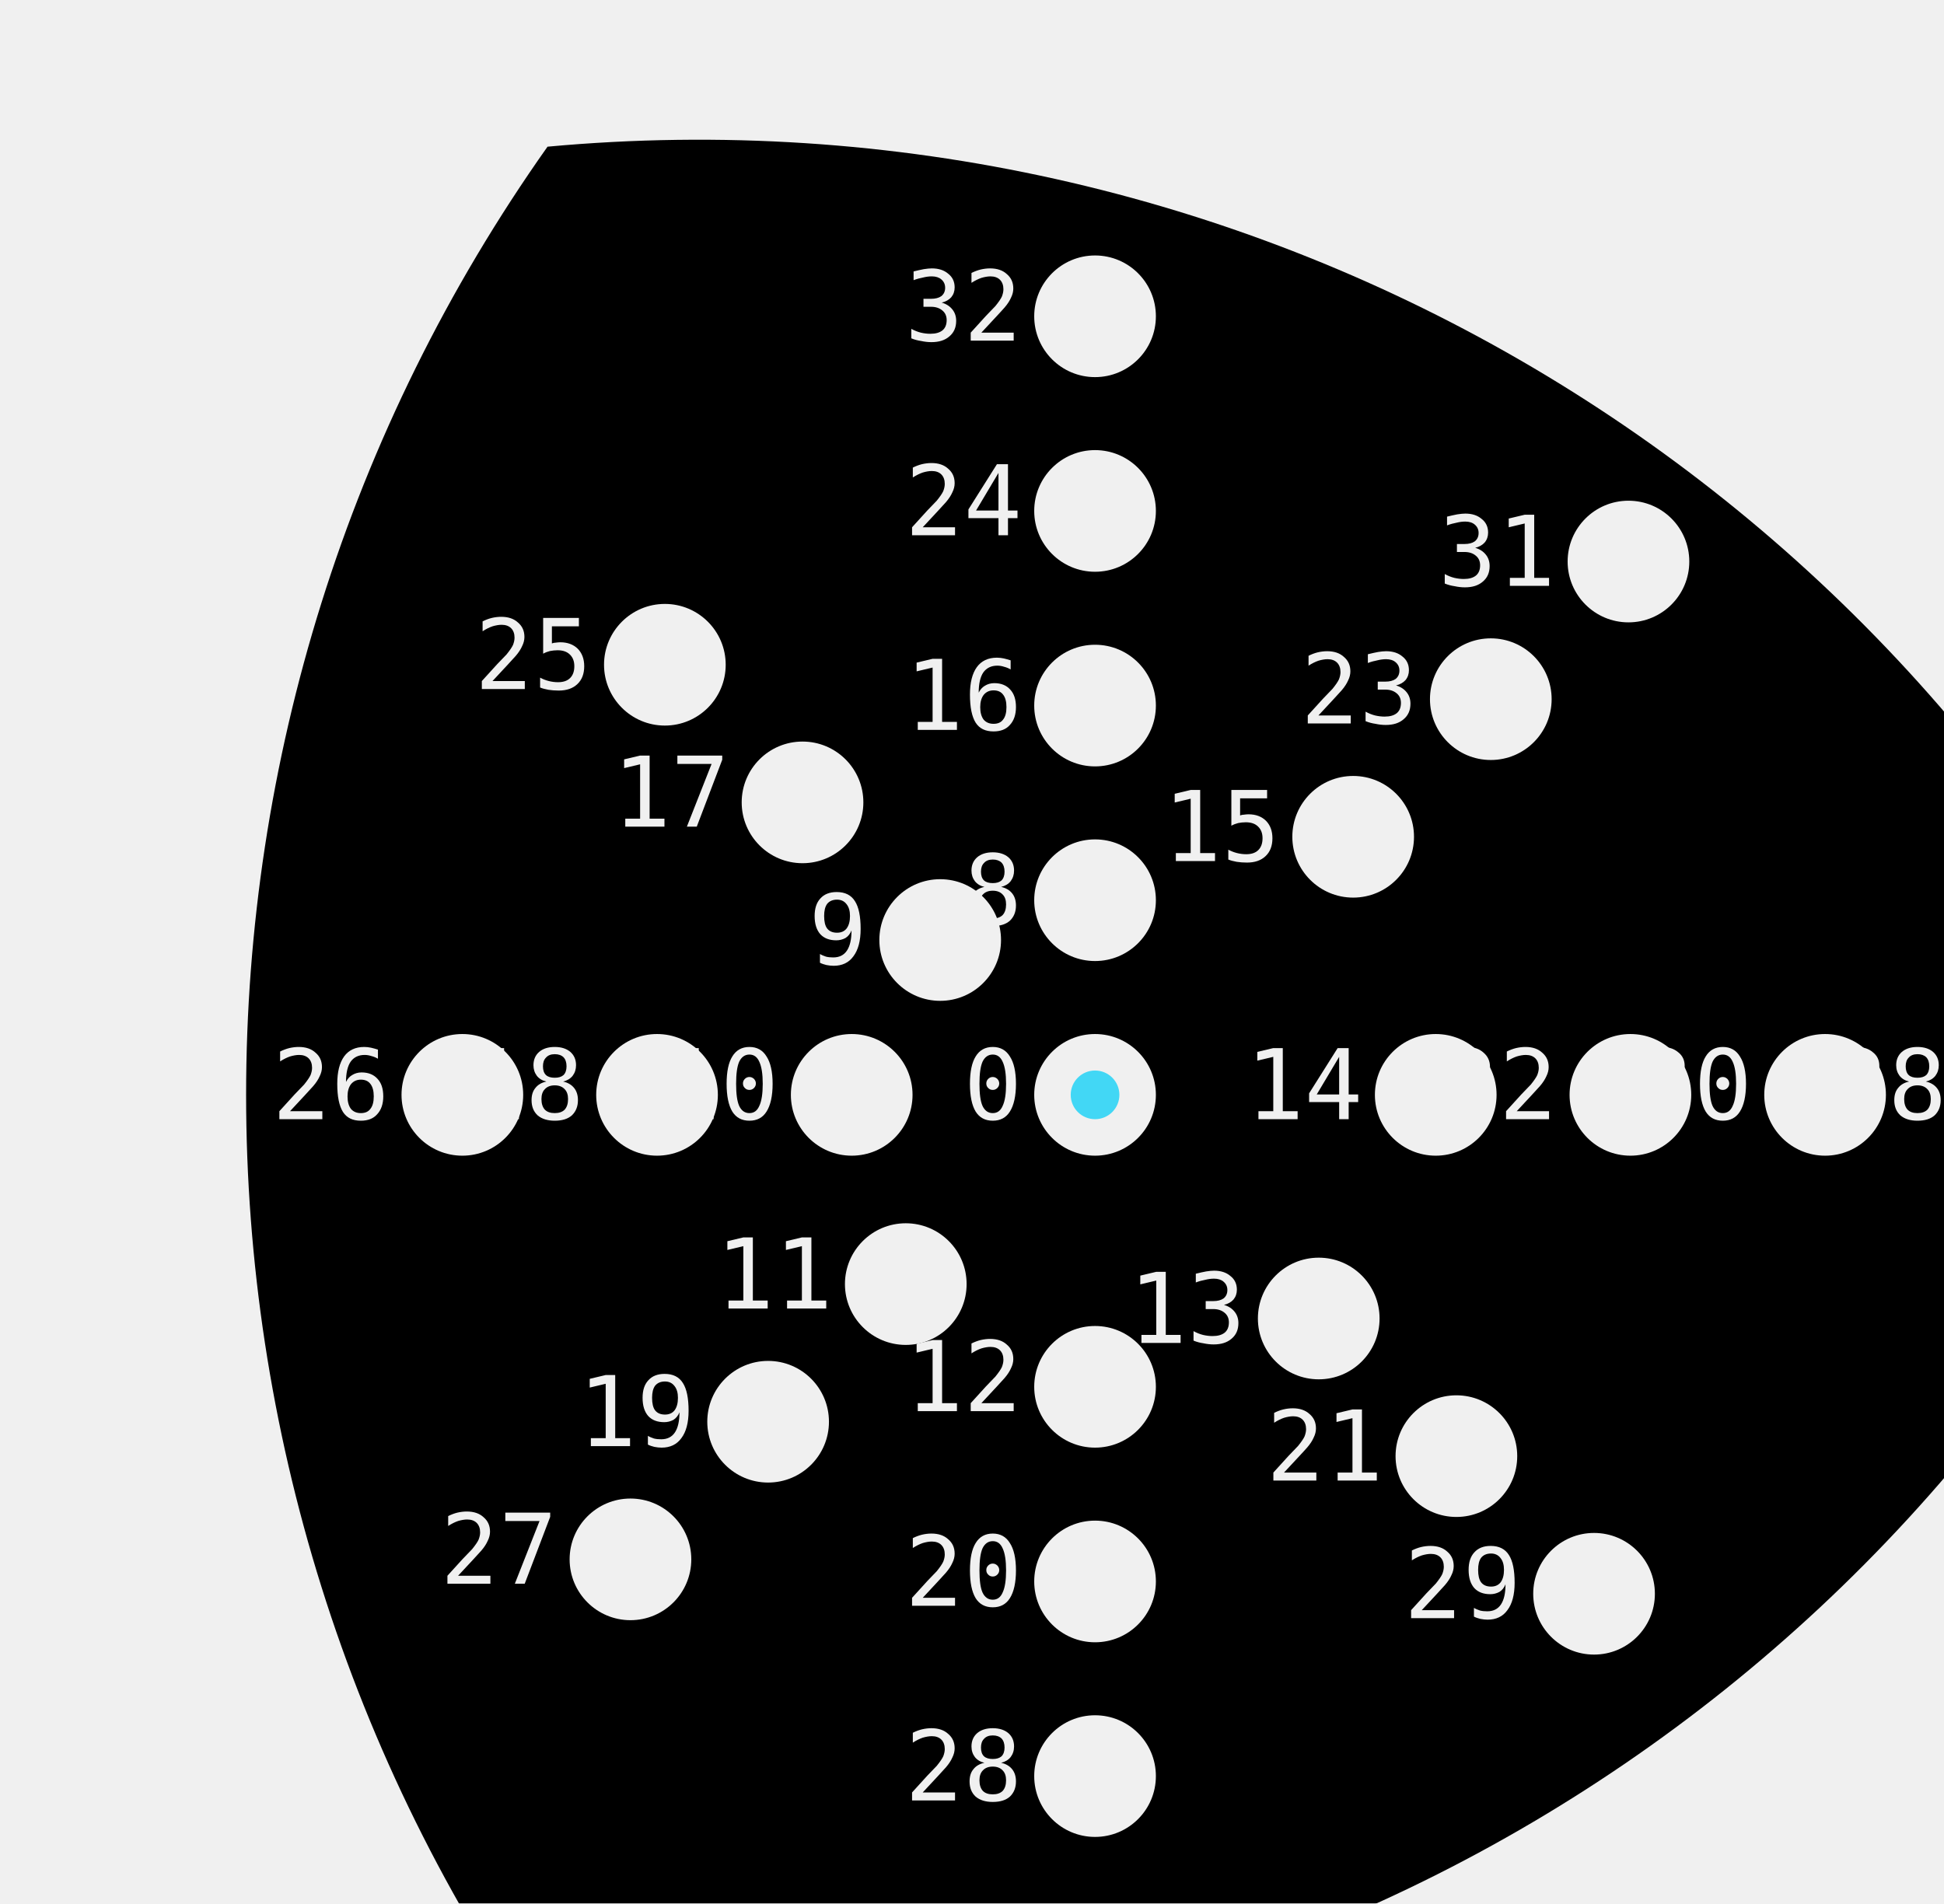
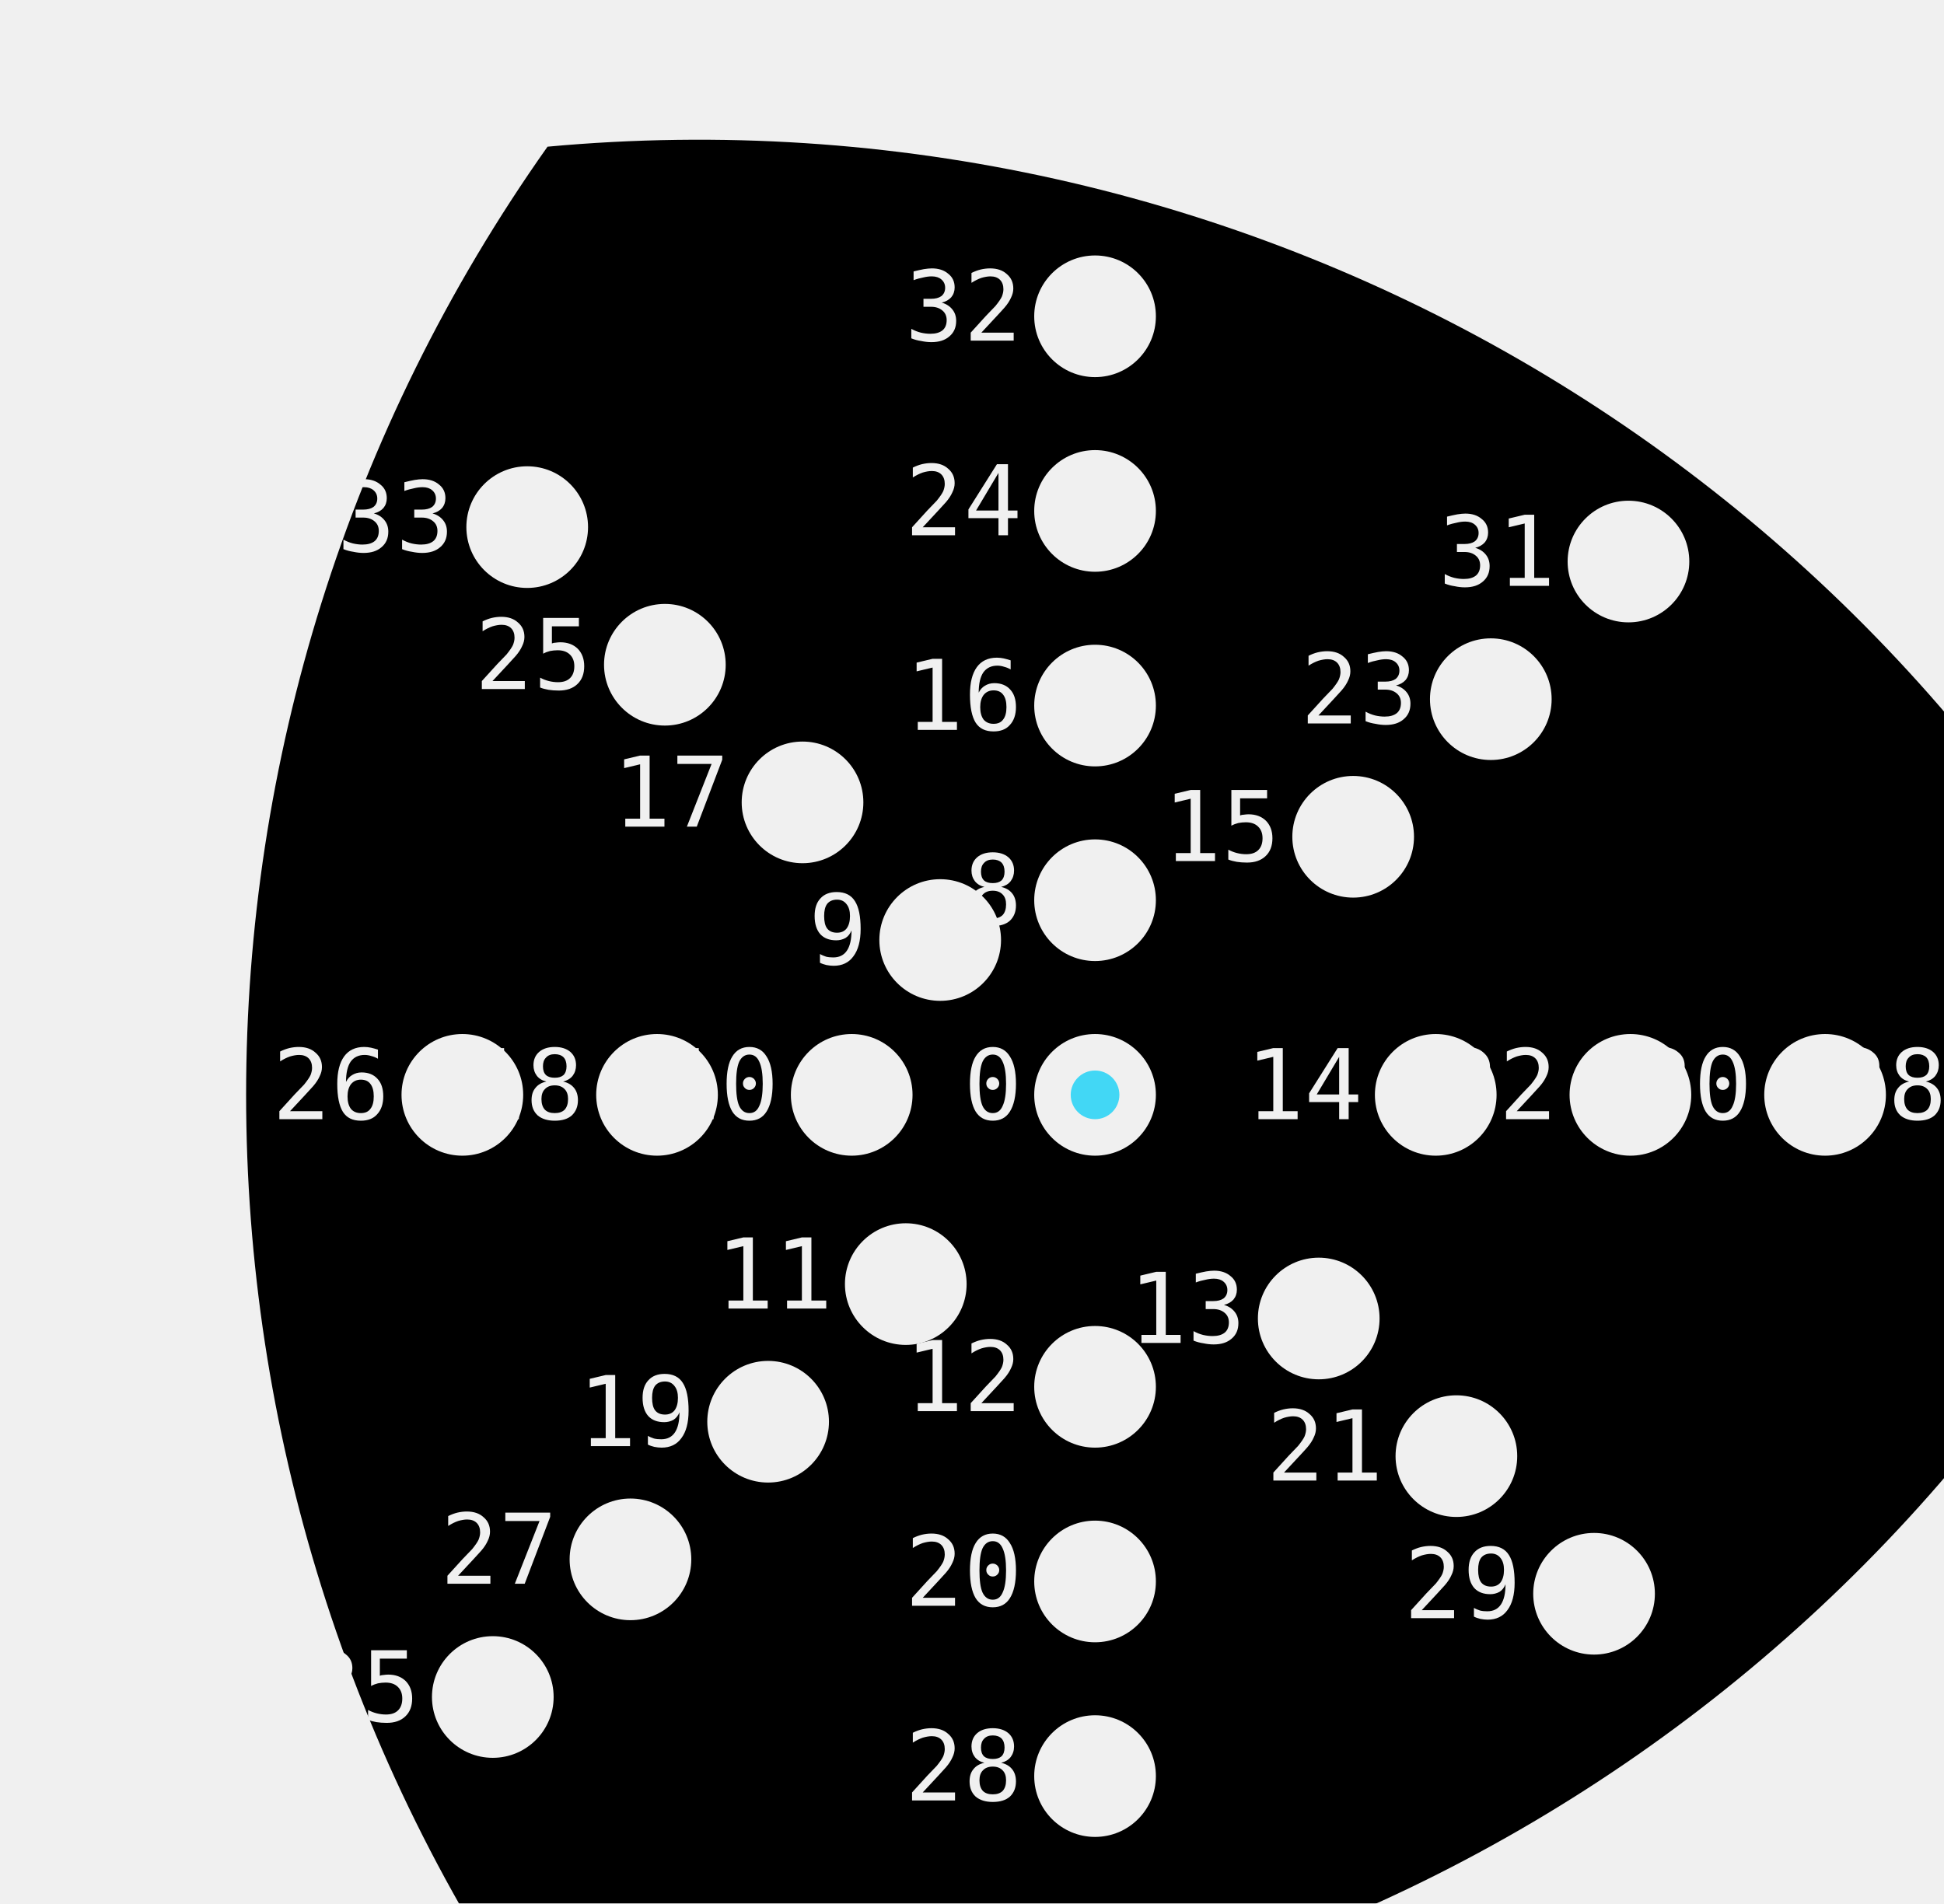
<svg xmlns="http://www.w3.org/2000/svg" xmlns:ns1="http://nathanfriend.io/inspiral">
  <g>
    <style>
      text {
        font-family: monospace;
        font-size: 4px;
      }
    </style>
    <mask id="holes">
      <rect width="100%" height="100%" fill="white" />
      <circle cx="45" cy="45" r="2.5" ns1:hole-name="0" ns1:hole-text-position-angle="0" ns1:hole-text-rotation-angle="0" />
      <text x="42" y="46" text-anchor="end">0</text>
      <circle cx="45" cy="37" r="2.5" ns1:hole-name="8" ns1:hole-text-position-angle="2.3415926535897933" ns1:hole-text-rotation-angle="-0.7" />
      <text x="42" y="38" text-anchor="end">8</text>
      <circle cx="45" cy="29" r="2.5" ns1:hole-name="16" ns1:hole-text-position-angle="2.741592653589793" ns1:hole-text-rotation-angle="0" />
      <text x="42" y="30" text-anchor="end">16</text>
      <circle cx="45" cy="21" r="2.5" ns1:hole-name="24" ns1:hole-text-position-angle="3.141592653589793" ns1:hole-text-rotation-angle="0" />
      <text x="42" y="22" text-anchor="end">24</text>
      <circle cx="45" cy="13" r="2.5" ns1:hole-name="32" ns1:hole-text-position-angle="3.141592653589793" ns1:hole-text-rotation-angle="0" />
      <text x="42" y="14" text-anchor="end">32</text>
      <circle cx="38.636" cy="38.636" r="2.5" ns1:hole-name="9" ns1:hole-text-position-angle="3.1269908169872416" ns1:hole-text-rotation-angle="-1.4853981633974482" />
      <text x="35.636" y="39.636" text-anchor="end">9</text>
      <circle cx="32.979" cy="32.979" r="2.5" ns1:hole-name="17" ns1:hole-text-position-angle="3.5269908169872415" ns1:hole-text-rotation-angle="-0.7853981633974483" />
      <text x="29.979" y="33.979" text-anchor="end">17</text>
      <circle cx="27.322" cy="27.322" r="2.5" ns1:hole-name="25" ns1:hole-text-position-angle="3.9269908169872414" ns1:hole-text-rotation-angle="-0.7853981633974483" />
      <text x="24.322" y="28.322" text-anchor="end">25</text>
+       <circle cx="21.665" cy="21.665" r="2.5" ns1:hole-name="33" ns1:hole-text-position-angle="3.9269908169872414" ns1:hole-text-rotation-angle="-0.7853981633974483" />
+       <text x="18.665" y="22.665" text-anchor="end">33</text>
      <circle cx="35" cy="45" r="2.5" ns1:hole-name="10" ns1:hole-text-position-angle="4.312388980384689" ns1:hole-text-rotation-angle="-1.5707963267948966" />
      <text x="32" y="46" text-anchor="end">10</text>
      <circle cx="27" cy="45" r="2.5" ns1:hole-name="18" ns1:hole-text-position-angle="4.71238898038469" ns1:hole-text-rotation-angle="-1.5707963267948966" />
      <text x="24" y="46" text-anchor="end">18</text>
      <circle cx="19" cy="45" r="2.5" ns1:hole-name="26" ns1:hole-text-position-angle="4.71238898038469" ns1:hole-text-rotation-angle="-1.5707963267948966" />
      <text x="16" y="46" text-anchor="end">26</text>
      <circle cx="37.222" cy="52.778" r="2.5" ns1:hole-name="11" ns1:hole-text-position-angle="4.997787143782138" ns1:hole-text-rotation-angle="-2.356194490192345" />
      <text x="34.222" y="53.778" text-anchor="end">11</text>
      <circle cx="31.565" cy="58.435" r="2.5" ns1:hole-name="19" ns1:hole-text-position-angle="5.497787143782138" ns1:hole-text-rotation-angle="-2.356194490192345" />
      <text x="28.565" y="59.435" text-anchor="end">19</text>
      <circle cx="25.908" cy="64.092" r="2.5" ns1:hole-name="27" ns1:hole-text-position-angle="5.497787143782138" ns1:hole-text-rotation-angle="-2.356194490192345" />
      <text x="22.908" y="65.092" text-anchor="end">27</text>
+       <circle cx="20.251" cy="69.749" r="2.5" ns1:hole-name="35" ns1:hole-text-position-angle="5.497787143782138" ns1:hole-text-rotation-angle="-2.356194490192345" />
+       <text x="17.251" y="70.749" text-anchor="end">35</text>
      <circle cx="45" cy="57" r="2.5" ns1:hole-name="12" ns1:hole-text-position-angle="6.083185307179586" ns1:hole-text-rotation-angle="-3.141592653589793" />
      <text x="42" y="58" text-anchor="end">12</text>
      <circle cx="45" cy="65" r="2.5" ns1:hole-name="20" ns1:hole-text-position-angle="6.283185307179586" ns1:hole-text-rotation-angle="-3.141592653589793" />
      <text x="42" y="66" text-anchor="end">20</text>
      <circle cx="45" cy="73" r="2.5" ns1:hole-name="28" ns1:hole-text-position-angle="6.283185307179586" ns1:hole-text-rotation-angle="-3.141592653589793" />
      <text x="42" y="74" text-anchor="end">28</text>
      <circle cx="54.192" cy="54.192" r="2.5" ns1:hole-name="13" ns1:hole-text-position-angle="6.668583470577034" ns1:hole-text-rotation-angle="-3.9269908169872414" />
      <text x="51.192" y="55.192" text-anchor="end">13</text>
      <circle cx="59.849" cy="59.849" r="2.5" ns1:hole-name="21" ns1:hole-text-position-angle="7.0685834705770345" ns1:hole-text-rotation-angle="-3.9269908169872414" />
      <text x="56.849" y="60.849" text-anchor="end">21</text>
      <circle cx="65.506" cy="65.506" r="2.5" ns1:hole-name="29" ns1:hole-text-position-angle="7.0685834705770345" ns1:hole-text-rotation-angle="-3.9269908169872414" />
      <text x="62.506" y="66.506" text-anchor="end">29</text>
      <circle cx="59" cy="45" r="2.5" ns1:hole-name="14" ns1:hole-text-position-angle="7.653981633974483" ns1:hole-text-rotation-angle="-4.71238898038469" />
      <text x="56" y="46" text-anchor="end">14</text>
      <circle cx="67" cy="45" r="2.5" ns1:hole-name="22" ns1:hole-text-position-angle="7.853981633974483" ns1:hole-text-rotation-angle="-4.71238898038469" />
      <text x="64" y="46" text-anchor="end">22</text>
      <circle cx="75" cy="45" r="2.5" ns1:hole-name="30" ns1:hole-text-position-angle="7.853981633974483" ns1:hole-text-rotation-angle="-4.71238898038469" />
      <text x="72" y="46" text-anchor="end">30</text>
      <circle cx="83" cy="45" r="2.5" ns1:hole-name="38" ns1:hole-text-position-angle="7.853981633974483" ns1:hole-text-rotation-angle="-4.71238898038469" />
      <text x="80" y="46" text-anchor="end">38</text>
      <circle cx="55.607" cy="34.393" r="2.5" ns1:hole-name="15" ns1:hole-text-position-angle="8.439379797371931" ns1:hole-text-rotation-angle="-5.497787143782138" />
      <text x="52.607" y="35.393" text-anchor="end">15</text>
      <circle cx="61.263" cy="28.737" r="2.5" ns1:hole-name="23" ns1:hole-text-position-angle="8.63937979737193" ns1:hole-text-rotation-angle="-5.497787143782138" />
      <text x="58.263" y="29.737" text-anchor="end">23</text>
      <circle cx="66.92" cy="23.08" r="2.5" ns1:hole-name="31" ns1:hole-text-position-angle="8.63937979737193" ns1:hole-text-rotation-angle="-5.497787143782138" />
      <text x="63.92" y="24.08" text-anchor="end">31</text>
    </mask>
    <path mask="url(#holes)" d="M 90 45              A 67.5 67.5 0 0 0 22.5 6.029              A 67.5 67.5 0 0 0 22.5 83.971              A 67.5 67.5 0 0 0 90 45              Z" />
    <circle id="center-point" cx="45" cy="45" r="1" fill="#42d7f5" />
  </g>
</svg>
